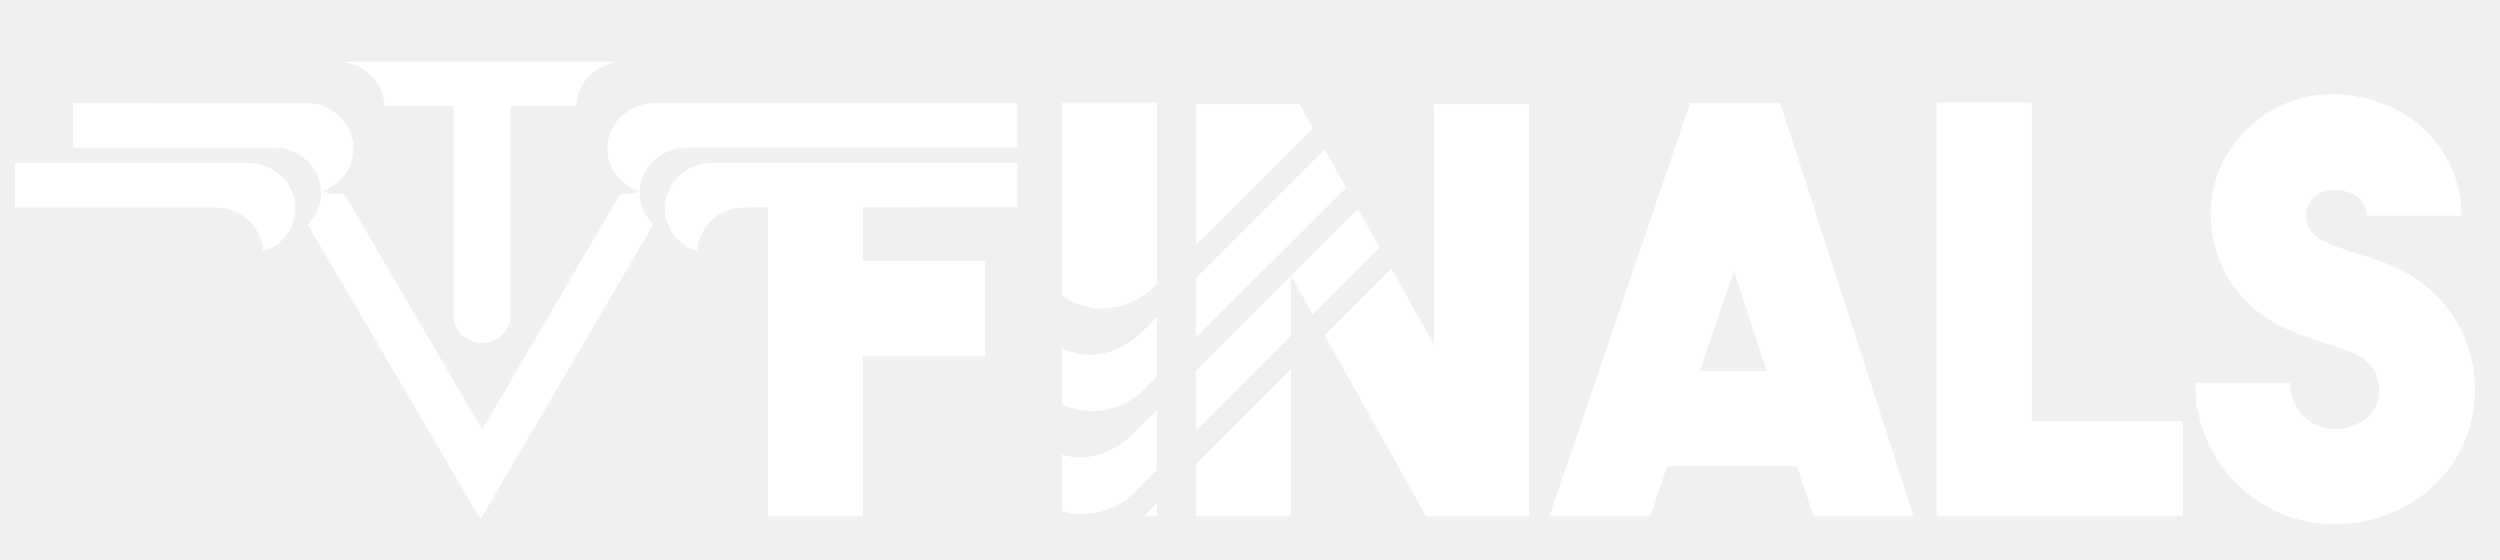
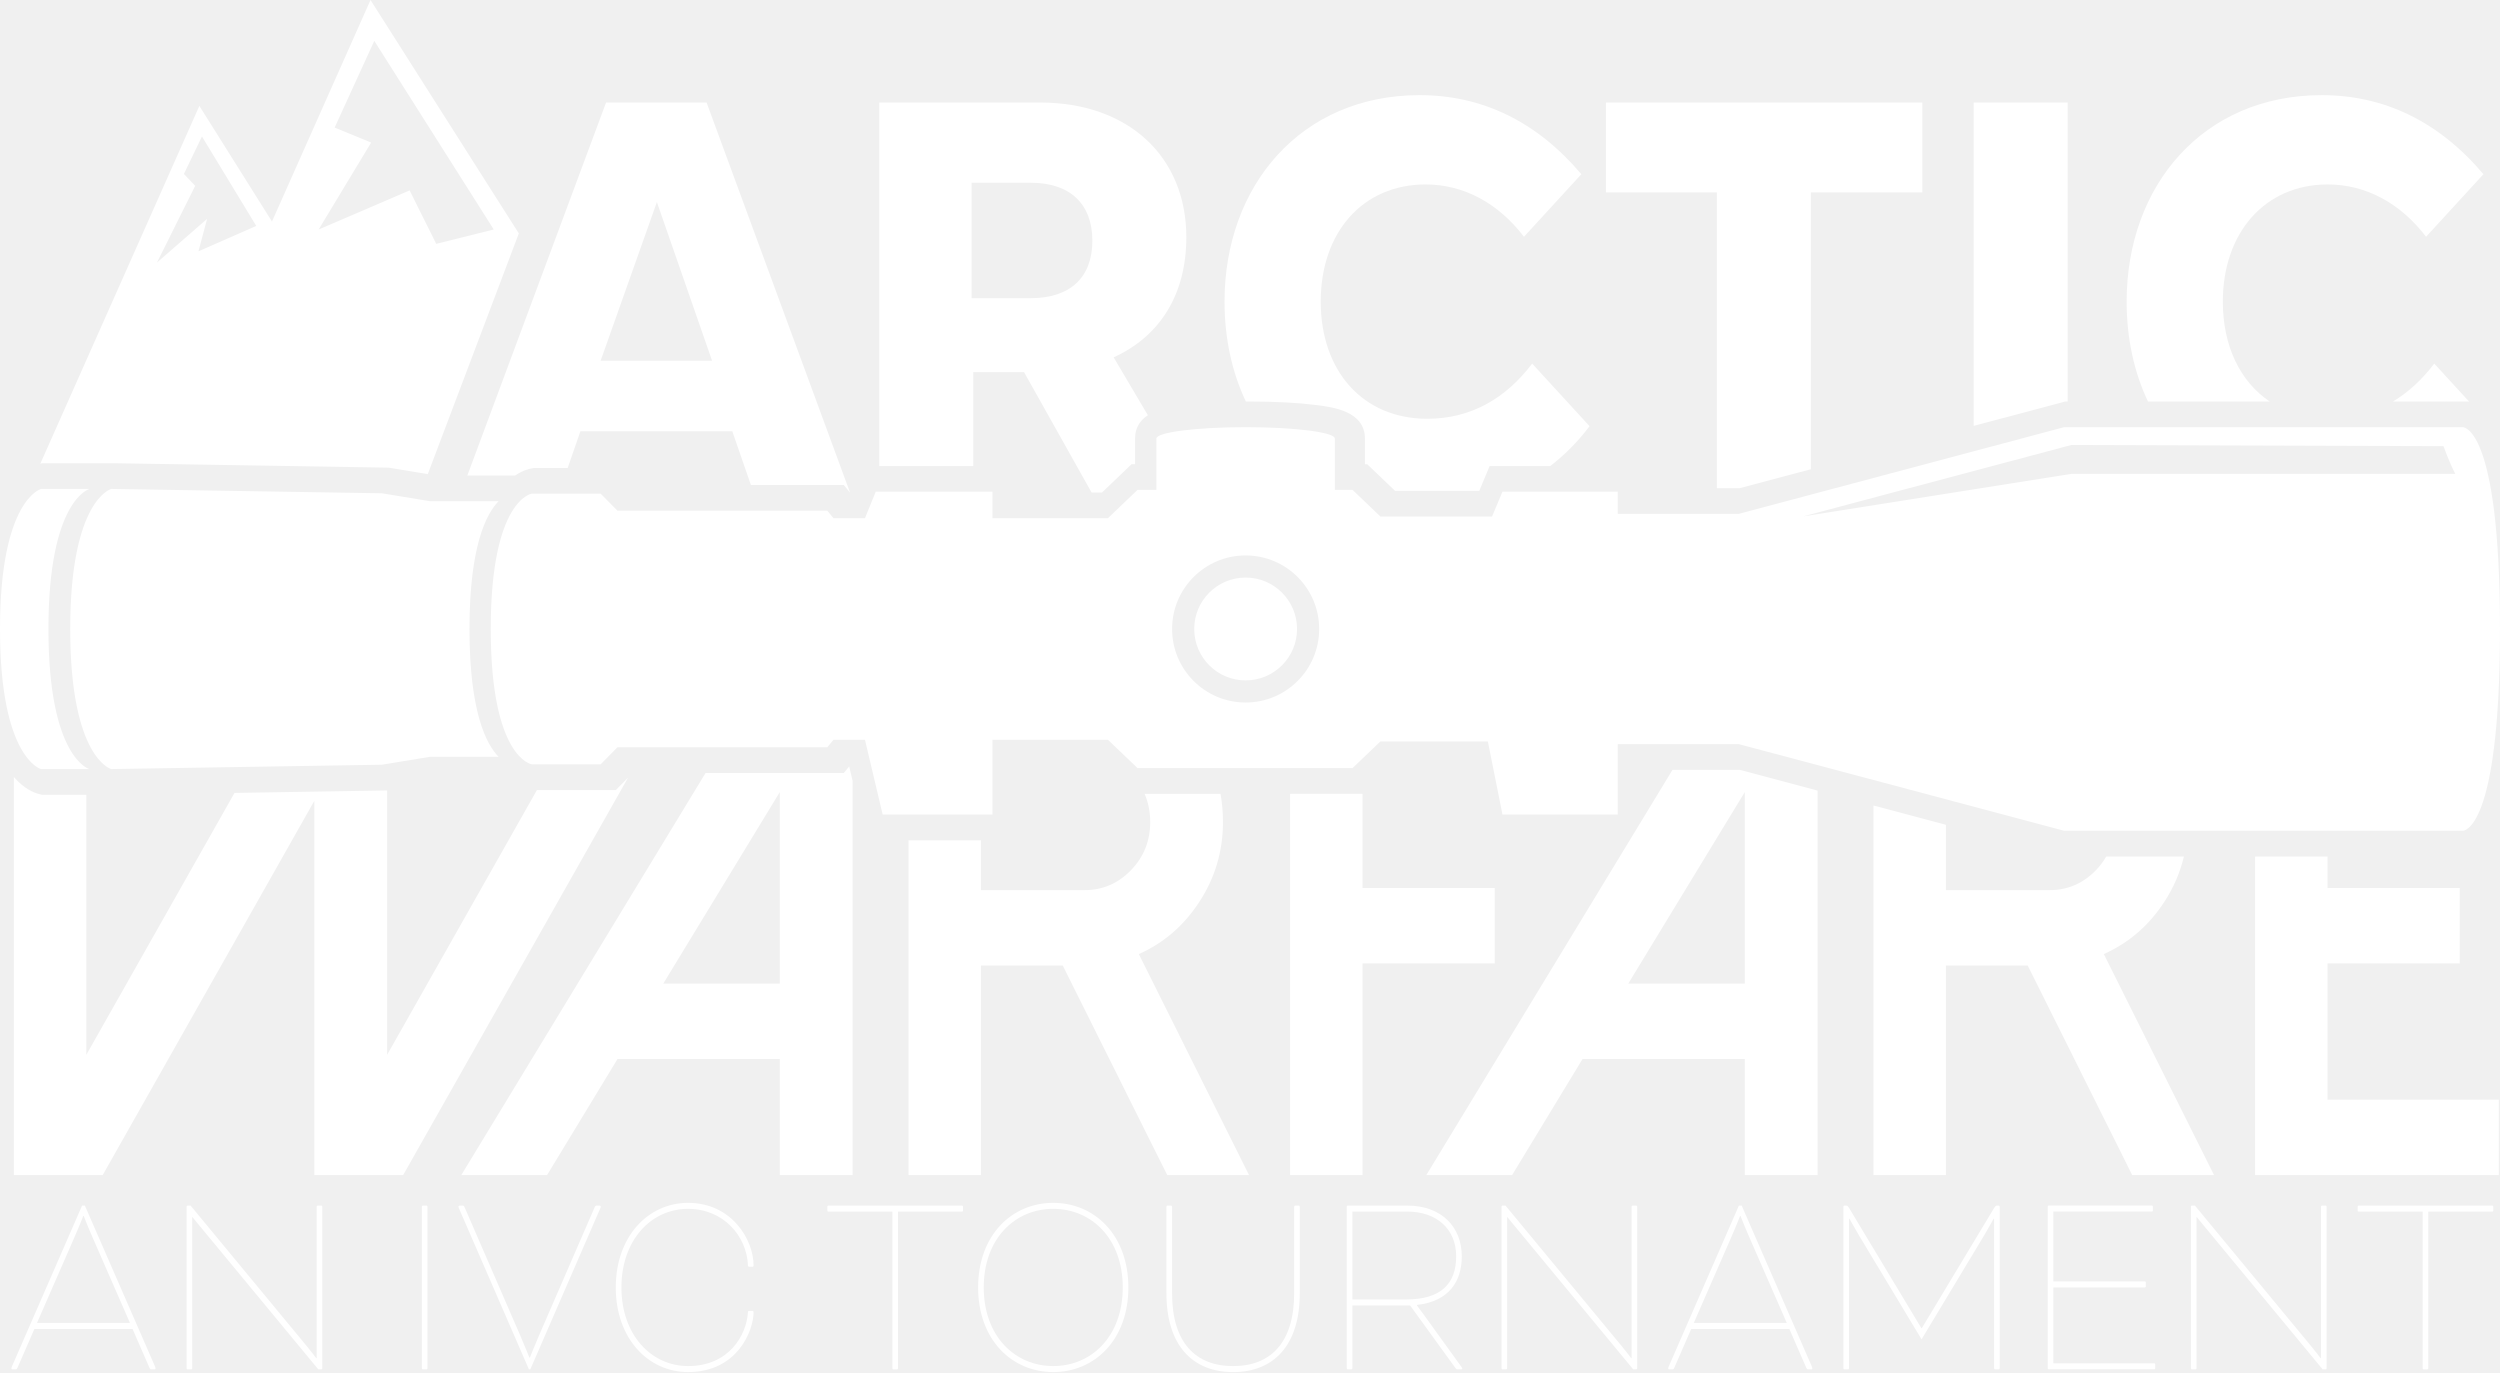
- <svg xmlns="http://www.w3.org/2000/svg" id="Layer_1" data-name="Layer 1" viewBox="0 0 500 112">
+ <svg xmlns="http://www.w3.org/2000/svg" id="Layer_1" viewBox="0 0 1024 562">
  <defs>
-     <style>
-       .cls-1 {
-         fill: #fff;
-       }
-     </style>
+     <style>.cls-1{fill:#fff;}</style>
  </defs>
+   <path class="cls-1" d="M210.99,194.77c3.16-2.15,5.81-2.78,7.03-2.96l.78-.12h13.72l5.21-15.03h62.22l7.62,22h38.04l2.54,3.08h.02l-58.75-159.73h-41.18l-56.82,152.76h19.56Zm58.07-112l22.61,65h-45.66l23.05-65Z" />
+   <polygon class="cls-1" points="953.36 394.62 1007.51 394.62 1007.51 363.73 953.36 363.73 953.36 350.84 923.68 350.84 923.68 481.31 1023.51 481.31 1023.51 450.42 953.36 450.42 953.36 394.62" />
+   <path class="cls-1" d="M398.64,190.89v-38.46h20.81l27.66,49.3h4.26l12.12-11.59h1.43v-10.5c0-4.6,2.2-7.57,5.25-9.56l-14.02-23.72c19.02-8.62,29.77-25.86,29.77-49.16,0-33.08-23.72-55.21-59.98-55.21h-65.8V190.89h38.49Zm-.67-116.04h24.17c16.34,0,25.29,8.85,25.29,23.76s-8.95,23.53-25.29,23.53h-24.17v-47.29Z" />
+   <path class="cls-1" d="M17.21,189.75h30.12l111.83,1.8,16.06,2.65,37.29-98.59L151.76,0l-40.36,90.74-29.74-47.36L16.51,189.93l.7-.18ZM137.07,52.26l16.24-35.52,48.93,77.26-23.56,5.88-10.9-21.89-37.26,16.01,21.5-35.6-14.95-6.14Zm-61.75,19.01l7.4-15.37,22.24,36.64-23.66,10.39,3.55-13.31-20.58,17.95,15.68-31.45-4.62-4.86Z" />
+   <path class="cls-1" d="M929.67,164.46c-12.07-8.11-19.2-22.67-19.2-40.92,0-28.19,17.23-47.99,42.97-47.99,15.67,0,29.77,7.69,40.28,21.43l23.5-25.63c-18.35-21.67-40.73-32.38-66.25-32.38-48.57,0-79.9,37.04-79.9,84.57,0,15.1,3.06,28.97,8.74,40.92h49.85Z" />
+   <path class="cls-1" d="M980.18,164.46h30.25c.29,0,.6,.02,.93,.05l-14.29-15.58c-4.95,6.52-10.59,11.74-16.9,15.52Z" />
+   <path class="cls-1" d="M471.13,336.68c0,7.69-2.6,14.24-7.79,19.65-5.29,5.5-11.62,8.26-19.01,8.26h-42.53v-20.39h-29.67v137.12h29.67v-85.84h33.5l42.8,85.84h33.5l-45.13-90.53c10.21-4.56,18.46-11.67,24.75-21.35,6.47-9.87,9.71-20.78,9.71-32.74,0-3.99-.34-7.83-1-11.53h-31.08c1.5,3.52,2.27,7.36,2.27,11.53Z" />
+   <polygon class="cls-1" points="703.23 199.96 712.61 199.96 741.73 192.2 741.73 78.82 787.38 78.82 787.38 42.01 657.8 42.01 657.8 78.82 703.23 78.82 703.23 199.96" />
+   <polygon class="cls-1" points="845.87 164.46 846.91 164.46 846.91 42.01 808.42 42.01 808.42 174.44 845.87 164.46" />
+   <path class="cls-1" d="M512,164.46c10.19,0,19.84,.51,27.17,1.45,6.96,.89,19.9,2.54,19.9,13.74v10.5h.94l11.4,10.9h34.5l4.25-10.16h24.81c5.86-4.5,11.29-9.9,16.11-16.33l-23.5-25.63c-10.97,14.44-25.29,22.6-42.97,22.6-26.41,0-43.64-19.57-43.64-47.99s17.23-47.99,42.97-47.99c15.67,0,29.77,7.69,40.28,21.43l23.5-25.63c-18.35-21.67-40.73-32.38-66.25-32.38-48.57,0-79.9,37.04-79.9,84.57,0,15.11,3.07,28.98,8.74,40.93,.56,0,1.11-.01,1.67-.01Z" />
+   <polygon class="cls-1" points="558.1 394.62 612.25 394.62 612.25 363.73 558.1 363.73 558.1 325.15 528.42 325.15 528.42 481.31 558.1 481.31 558.1 394.62" />
+   <path class="cls-1" d="M712.61,315.34h-27.56l-100.83,165.97h35.14l28.85-47.54h66.46v47.54h29.81v-157.48l-31.87-8.49Zm2.06,87.53h-47.72l47.72-78.44v78.44Z" />
+   <path class="cls-1" d="M252.23,323.61h-32.31l-61.36,108.45v-108.29l-62.51,1.01-60.7,107.28v-106.5H17.22s-1.31-.34-1.31-.34c-2.15-.56-6.1-2.21-10.23-6.95v163.05H42.06l86.7-153.31v153.31h36.37l92.13-162.81-5.03,5.11Z" />
+   <path class="cls-1" d="M349.22,481.31v-161.49l-1.39-5.88-2.23,2.69h-56.61l-100.04,164.67h35.14l28.85-47.54h66.46v47.54h29.81Zm-77.54-78.43l47.72-78.44v78.44h-47.72Z" />
+   <path class="cls-1" d="M906.86,481.31l-45.13-90.53c10.21-4.56,18.46-11.67,24.75-21.35,3.82-5.83,6.49-12.03,8.05-18.59h-31.82c-1.12,1.94-2.48,3.78-4.12,5.49-5.29,5.5-11.62,8.26-19.01,8.26h-42.53v-26.75l-29.67-7.9v151.38h29.67v-85.84h33.5l42.8,85.84h33.5Z" />
  <g>
-     <path class="cls-1" d="M128.96,42.63c-.72-1.36-1-2.81-1.01-4.33,0-.08,.02-.15,.03-.23,.33-4.88,4.42-8.55,9.54-8.55,13.13,0,65.94,0,65.94,0v-.59s0-8.32,0-8.32h-.58s-56.72,.01-72.12,.01c-.41,0-.81,.03-1.21,.09-6.89,1.01-10.34,8.58-6.42,14.1,1.16,1.63,2.74,2.76,4.65,3.48-1.07,.38-2.17,.52-3.3,.47-.33-.01-.49,.1-.64,.36-8.47,14.47-16.94,28.94-25.42,43.4-.65,1.11-1.3,2.22-1.98,3.36-.12-.19-.21-.34-.29-.49-4.68-7.99-9.36-15.97-14.04-23.96-4.35-7.42-8.7-14.83-13.03-22.25-.22-.37-.41-.51-.89-.45-1.27,.14-2.53-.03-3.74-.44-.07,0-.13,0-.2,0-.01,.12-.03,.25-.03,.37-.05,2.27-.85,4.26-2.42,5.95-.22,.23-.21,.38-.06,.63,3.88,6.61,7.76,13.23,11.64,19.85,6.99,11.93,13.98,23.87,20.97,35.8,.57,.97,1.14,1.94,1.75,2.97,.15-.24,.27-.42,.37-.61,7.87-13.42,15.73-26.85,23.6-40.27,3.46-5.91,6.93-11.83,10.4-17.73,.15-.26,.15-.41-.06-.63-.58-.59-1.04-1.27-1.43-2Z" />
-     <path class="cls-1" d="M69.15,12.51c4.1,.64,7.49,4.27,7.7,8.24,.02,.4,.15,.47,.54,.47,4.23-.01,8.46,0,12.69,0,.71,0,.62-.09,.62,.59,0,13.65,0,27.29,0,40.94,0,.22,0,.44,.01,.65,.12,2.74,2.44,5.01,5.3,5.17,3.4,.2,6.1-2.3,6.1-5.64,0-13.72,0-27.45-.01-41.17,0-.46,.12-.56,.59-.56,4.03,.02,8.07,0,12.1,.01,.29,0,.49,.02,.53-.39,.29-3.36,2.02-5.84,5.1-7.46,1.03-.54,2.16-.82,3.31-1.03h-55.4s0,.03,0,.05c.27,.04,.54,.08,.81,.12Z" />
-     <path class="cls-1" d="M49.58,32.59H26.94c-3.31,0-8,0-12.33,0H3.01v8.9s.6,.01,.6,.01c0,0,4.65,0,11.01,0,8.71,0,20.62,0,28.17,0,.54,0,1.07,.02,1.61,.08,2.52,.28,4.81,1.66,6.33,3.59,1.06,1.35,1.73,2.96,1.84,4.65q.03,.52,.56,.31c2.45-.94,4.29-2.76,5.24-4.95,.69-1.62,.91-3.45,.53-5.3-.85-4.2-4.78-7.27-9.31-7.27Z" />
-     <path class="cls-1" d="M64.25,38.3c.07,0,.13,0,.2,0,.08-.04,.16-.1,.25-.13,.95-.39,1.8-.87,2.55-1.46,2.64-2.07,3.9-5.27,3.27-8.73-.73-4.05-4.69-7.33-8.94-7.34-15.5-.02-46.5-.01-46.5-.01h-.46v8.91s.62,0,.62,0c0,0,26.38-.01,39.57-.01,3.99,0,7.61,2.5,8.89,6.13,.3,.86,.41,1.75,.55,2.64Z" />
-     <path class="cls-1" d="M203.47,39.65v-6.52s0-.58,0-.58c0,0-45.41,0-60.61,.01-.52,0-1.04,0-1.56,.08-4.51,.61-7.74,3.8-8.26,8.14-.48,3.97,2.09,7.97,6,9.37,.29,.1,.45,.15,.46-.26,.03-1.02,.28-2.01,.74-2.93,1.79-3.62,4.8-5.47,8.98-5.48,1.7,0,3.1,0,4.35-.01v61.8h19.03v-32.09h24.44v-19.03h-24.44v-10.69c11.98-.02,30.86-.08,30.86-.08v-.55s-.01-1.19-.01-1.19h0Z" />
-     <path class="cls-1" d="M338.03,20.62l-28.15,82.65h20.16l3.38-10.02h26.01l3.27,10.02h20.04l-26.69-82.65h-18.02Zm1.91,53.6l6.87-20.04,6.53,20.04h-13.4Z" />
-     <polygon class="cls-1" points="406.38 20.5 387.35 20.5 387.35 103.27 436.56 103.27 436.56 84.24 406.38 84.24 406.38 20.5" />
-     <path class="cls-1" d="M479.12,53.5c-2.7-1.24-5.29-2.03-7.88-2.82-2.82-.9-5.4-1.8-7.54-3.04-2.25-1.46-3.15-4.5-1.91-6.87,1.91-3.83,6.42-2.59,6.98-2.59,1.69,.45,4.5,1.46,4.5,4.95h19.03c0-11.26-7.66-20.72-19.03-23.42-11.82-3.04-23.08,2.14-28.49,12.27-5.74,11.15-1.8,25.11,8.78,31.75,4.05,2.59,8.22,3.83,11.94,5.07,2.14,.79,3.94,1.24,5.63,2.03,4.28,2.14,4.73,5.52,4.73,7.09,0,1.46-.45,5.18-4.73,6.98-3.04,1.35-6.31,1.24-9.01-.56-1.46-.9-4.05-3.27-4.05-7.77h-19.03c0,9.91,4.73,18.58,12.84,23.87,4.62,3.04,9.91,4.39,15.2,4.39,4.05,0,8.11-.79,12.05-2.59,9.91-4.5,15.88-13.85,15.88-24.32s-5.97-19.93-15.88-24.44Z" />
-     <path class="cls-1" d="M212.36,59.08c.19,.14,.39,.29,.59,.42,5.46,3.62,13.02,2.69,17.92-2.21l.53-.53V20.5h-19.03V59.08Z" />
-     <path class="cls-1" d="M262.56,25.62l-2.67-4.78h-20.72v28.17l16.18-16.18c2.03-2.03,4.56-4.56,7.22-7.22Z" />
-     <path class="cls-1" d="M212.75,69.78c-.13-.06-.26-.13-.39-.19v11.22c5.3,2.66,12.05,1.52,16.56-2.98l2.47-2.47v-11.95c-1,1-1.96,1.96-2.86,2.86-4.32,4.32-10.47,6.05-15.78,3.51Z" />
-     <path class="cls-1" d="M239.16,55.63v11.96l14.23-14.23c2.82-2.82,10.45-10.45,15.84-15.83l-4.3-7.68c-6.45,6.45-16.73,16.74-25.76,25.78Z" />
+     <path class="cls-1" d="M1020.89,493.81h-54.82c-.19,0-.38,.22-.38,.45v1.57c0,.22,.19,.45,.38,.45h26.25v64.17c0,.22,.19,.45,.38,.45h1.54c.19,0,.38-.22,.38-.45v-64.17h26.25c.19,0,.38-.22,.38-.45v-1.57c0-.22-.19-.45-.38-.45Z" />
+     <path class="cls-1" d="M952.6,493.81h-1.54c-.19,0-.38,.22-.38,.45v62.04h-.19s-1.44-2.01-3.85-4.92l-47.6-57.57h-1.25c-.19,0-.39,.22-.39,.45v66.18c0,.22,.19,.45,.39,.45h1.54c.19,0,.38-.22,.38-.45v-61.93h.1s2.12,2.68,3.94,4.81l47.6,57.57h1.25c.19,0,.38-.22,.38-.45v-66.18c0-.22-.19-.45-.38-.45Z" />
+     <path class="cls-1" d="M713.4,493.81h-1.15l-28.66,65.73c-.29,.67-.29,.89-.29,1.01s.1,.34,.29,.34h1.54c.29,0,.48-.22,.67-.67l6.92-15.87h40.2l6.92,15.87c.19,.45,.38,.67,.67,.67h1.54c.19,0,.29-.22,.29-.34s0-.34-.29-1.01l-28.66-65.73Zm-19.62,48.07l15.2-34.77c2.4-5.48,3.75-9.06,3.75-9.06h.19s1.35,3.58,3.75,9.06l15.19,34.77h-38.08Z" />
+     <path class="cls-1" d="M882.39,558.42h-41.35v-31.08h37.51c.19,0,.38-.22,.38-.45v-1.57c0-.22-.19-.45-.38-.45h-37.51v-28.62h40.39c.19,0,.39-.22,.39-.45v-1.57c0-.22-.19-.45-.39-.45h-42.31c-.19,0-.38,.22-.38,.45v66.18c0,.22,.19,.45,.38,.45h43.28c.19,0,.38-.22,.38-.45v-1.57c0-.22-.19-.45-.38-.45Z" />
+     <path class="cls-1" d="M431.41,492.69c-16.93,0-30.77,13.19-30.77,34.66s13.85,34.65,30.77,34.65,30.77-13.19,30.77-34.65-13.85-34.66-30.77-34.66Zm0,66.85c-15.58,0-28.47-12.07-28.47-32.2s12.89-32.2,28.47-32.2,28.47,12.07,28.47,32.2-12.89,32.2-28.47,32.2Z" />
+     <path class="cls-1" d="M394.09,493.81h-54.82c-.19,0-.39,.22-.39,.45v1.57c0,.22,.19,.45,.39,.45h26.25v64.17c0,.22,.19,.45,.38,.45h1.54c.19,0,.38-.22,.38-.45v-64.17h26.25c.19,0,.38-.22,.38-.45v-1.57c0-.22-.19-.45-.38-.45Z" />
+     <path class="cls-1" d="M532.01,493.81h-1.54c-.19,0-.38,.22-.38,.45v35.44c0,20.35-9.71,29.85-25.01,29.85s-25-9.5-25-29.85v-35.44c0-.22-.19-.45-.39-.45h-1.54c-.19,0-.38,.22-.38,.45v35.44c0,21.57,10.87,32.31,27.31,32.31s27.31-10.73,27.31-32.31v-35.44c0-.22-.19-.45-.39-.45Z" />
+     <path class="cls-1" d="M34.77,493.81h-1.15l-28.66,65.73c-.29,.67-.29,.89-.29,1.01s.09,.34,.29,.34h1.54c.29,0,.48-.22,.67-.67l6.92-15.87H54.29l6.92,15.87c.19,.45,.39,.67,.67,.67h1.54c.19,0,.29-.22,.29-.34s0-.34-.29-1.01l-28.66-65.73Zm-19.62,48.07l15.2-34.77c2.4-5.48,3.75-9.06,3.75-9.06h.19s1.35,3.58,3.75,9.06l15.19,34.77H15.15Z" />
+     <path class="cls-1" d="M670.22,493.81h-1.54c-.19,0-.38,.22-.38,.45v62.04h-.19s-1.44-2.01-3.85-4.92l-47.61-57.57h-1.25c-.19,0-.38,.22-.38,.45v66.18c0,.22,.19,.45,.38,.45h1.54c.19,0,.39-.22,.39-.45v-61.93h.09s2.12,2.68,3.94,4.81l47.6,57.57h1.25c.19,0,.38-.22,.38-.45v-66.18c0-.22-.19-.45-.38-.45Z" />
+     <path class="cls-1" d="M583.94,539.53c-2.11-2.91-3.56-4.81-3.56-4.81v-.22c13.08-1.45,18.37-9.61,18.37-19.9,0-12.07-8.37-20.79-22.31-20.79h-24.43c-.19,0-.39,.22-.39,.45v66.18c0,.22,.19,.45,.39,.45h1.54c.19,0,.38-.22,.38-.45v-25.71h23.66l18.46,25.49c.38,.56,.58,.67,.87,.67h1.63c.19,0,.39-.11,.39-.34s-.19-.45-.58-1.01l-14.43-20.01Zm-7.88-7.27h-22.12v-36h22.41c12.02,0,20.1,7.04,20.1,18.33s-6.35,17.66-20.39,17.66Z" />
+     <path class="cls-1" d="M818.72,493.81h-.77c-.48,0-.77,.34-1.25,1.12l-29.52,49.08h-.19l-29.53-49.08c-.48-.78-.77-1.12-1.25-1.12h-.77c-.19,0-.39,.22-.39,.45v66.18c0,.22,.19,.45,.39,.45h1.54c.19,0,.38-.22,.38-.45v-61.26h.19s1.83,3.36,3.94,6.93l25.58,42.48,25.58-42.48c2.11-3.58,3.94-6.93,3.94-6.93h.19v61.26c0,.22,.19,.45,.38,.45h1.54c.19,0,.38-.22,.38-.45v-66.18c0-.22-.19-.45-.38-.45Z" />
+     <path class="cls-1" d="M174.71,493.81h-1.54c-.19,0-.38,.22-.38,.45v66.18c0,.22,.19,.45,.38,.45h1.54c.19,0,.39-.22,.39-.45v-66.18c0-.22-.19-.45-.39-.45Z" />
+     <path class="cls-1" d="M131.62,493.81h-1.54c-.19,0-.38,.22-.38,.45v62.04h-.19s-1.44-2.01-3.85-4.92l-47.6-57.57h-1.25c-.19,0-.39,.22-.39,.45v66.18c0,.22,.19,.45,.39,.45h1.54c.19,0,.38-.22,.38-.45v-61.93h.1s2.12,2.68,3.94,4.81l47.6,57.57h1.25c.19,0,.38-.22,.38-.45v-66.18c0-.22-.19-.45-.38-.45Z" />
+     <path class="cls-1" d="M281.85,495.15c14.42,0,24.04,11.07,24.52,23.25,0,.22,.19,.45,.38,.45h1.54c.19,0,.38-.22,.38-.45,0-10.73-9.04-25.71-26.83-25.71-16.25,0-29.62,13.64-29.62,34.66s13.37,34.65,29.62,34.65c20.29,0,26.83-17.1,26.83-24.59,0-.22-.19-.45-.38-.45h-1.54c-.19,0-.38,.11-.38,.45-.58,9.61-7.88,22.13-24.52,22.13-15.1,0-27.31-12.74-27.31-32.2s12.21-32.2,27.31-32.2Z" />
+     <path class="cls-1" d="M245.59,493.81h-1.25c-.38,0-.58,.22-.86,.89l-22.7,52.32c-2.31,5.37-3.75,9.06-3.75,9.06h-.19s-1.44-3.69-3.75-9.06l-22.7-52.32c-.29-.67-.48-.89-.87-.89h-1.25c-.29,0-.48,.22-.48,.45s.09,.45,.29,.89l28.56,65.73h.58l28.56-65.73c.19-.45,.29-.67,.29-.89s-.19-.45-.48-.45Z" />
  </g>
-   <g>
-     <path class="cls-1" d="M251.44,73.94c1.1-1.1,3.64-3.64,6.75-6.75v-12.01c-5.59,5.59-12.53,12.54-19.03,19.04v12l12.28-12.28Z" />
-     <path class="cls-1" d="M226.97,98.41l4.42-4.42v-12c-1.72,1.72-3.34,3.34-4.81,4.81-3.9,3.9-9.3,5.68-14.22,4.12v11.27c4.93,1.55,10.64,.19,14.61-3.78Z" />
-     <path class="cls-1" d="M286.8,20.84v48.08l-8.52-15.22-10.88,10.88s-.91,.91-2.48,2.48l20.3,36.2h20.61V20.84h-19.03Z" />
-     <path class="cls-1" d="M275.91,49.48l-4.32-7.71-2.25,2.25s-4.64,4.65-11.12,11.13l4.32,7.7c4.82-4.81,10.03-10.03,13.36-13.36Z" />
-     <path class="cls-1" d="M228.74,103.27h2.65v-2.66c-.91,.91-1.8,1.8-2.65,2.66Z" />
-     <path class="cls-1" d="M239.16,92.84v10.43h19.03v-29.47c-5.34,5.35-12.32,12.33-19.03,19.04Z" />
-   </g>
+   <path class="cls-1" d="M36.62,315.02H16.79S0,310.65,0,257.65s16.79-57.37,16.79-57.37h19.84s-16.79,4.38-16.79,57.37,16.79,57.37,16.79,57.37Zm167.61-109.73s0,0,0,0h0Zm0,0h-28.13l-19.67-3.24-110.88-1.78s-16.79,4.38-16.79,57.37,16.79,57.37,16.79,57.37l110.88-1.78,19.67-3.24h28.13c-4.96-5.03-11.93-18.18-11.93-52.35s6.98-47.32,11.93-52.35Zm0,104.7h0s-.02,0-.02,0c0,0,0,0,0,0Zm819.76-52.36c0,83.63-15.26,82.65-15.26,82.65h-163.27l-133.26-35.49h-49.57v28.85h-47.23l-5.97-29.94h-44.02l-11.4,10.9h-88.08l-12.12-11.59h-47.3v30.63h-44.97l-7.25-30.63h-12.89l-2.54,3.08h-85.96l-6.87,6.97h-28.23s-16.79-2.43-16.79-55.43,16.79-55.43,16.79-55.43h28.23l6.87,6.97h85.96l2.54,3.08h12.89l4.41-10.85h47.81v10.85h47.3l12.12-11.59h7.73v-21.03c0-2.57,16.36-4.66,36.55-4.66s36.55,2.09,36.55,4.66v21.03h7.25l11.4,10.9h45.74l4.25-10.16h47.23v9.07h49.57l133.26-35.49h163.27s15.26-.97,15.26,82.65Zm-483.66,0c0-16.64-13.49-30.12-30.12-30.12s-30.12,13.49-30.12,30.12,13.49,30.12,30.12,30.12,30.12-13.49,30.12-30.12Zm465.35-63.53c-2.59-5.01-4.82-11.35-4.82-11.35l-152.44-.48-109.75,29.23,109.75-17.4h157.26Zm-495.47,42.47c-11.63,0-21.06,9.43-21.06,21.06s9.43,21.06,21.06,21.06,21.06-9.43,21.06-21.06-9.43-21.06-21.06-21.06Z" />
</svg>
